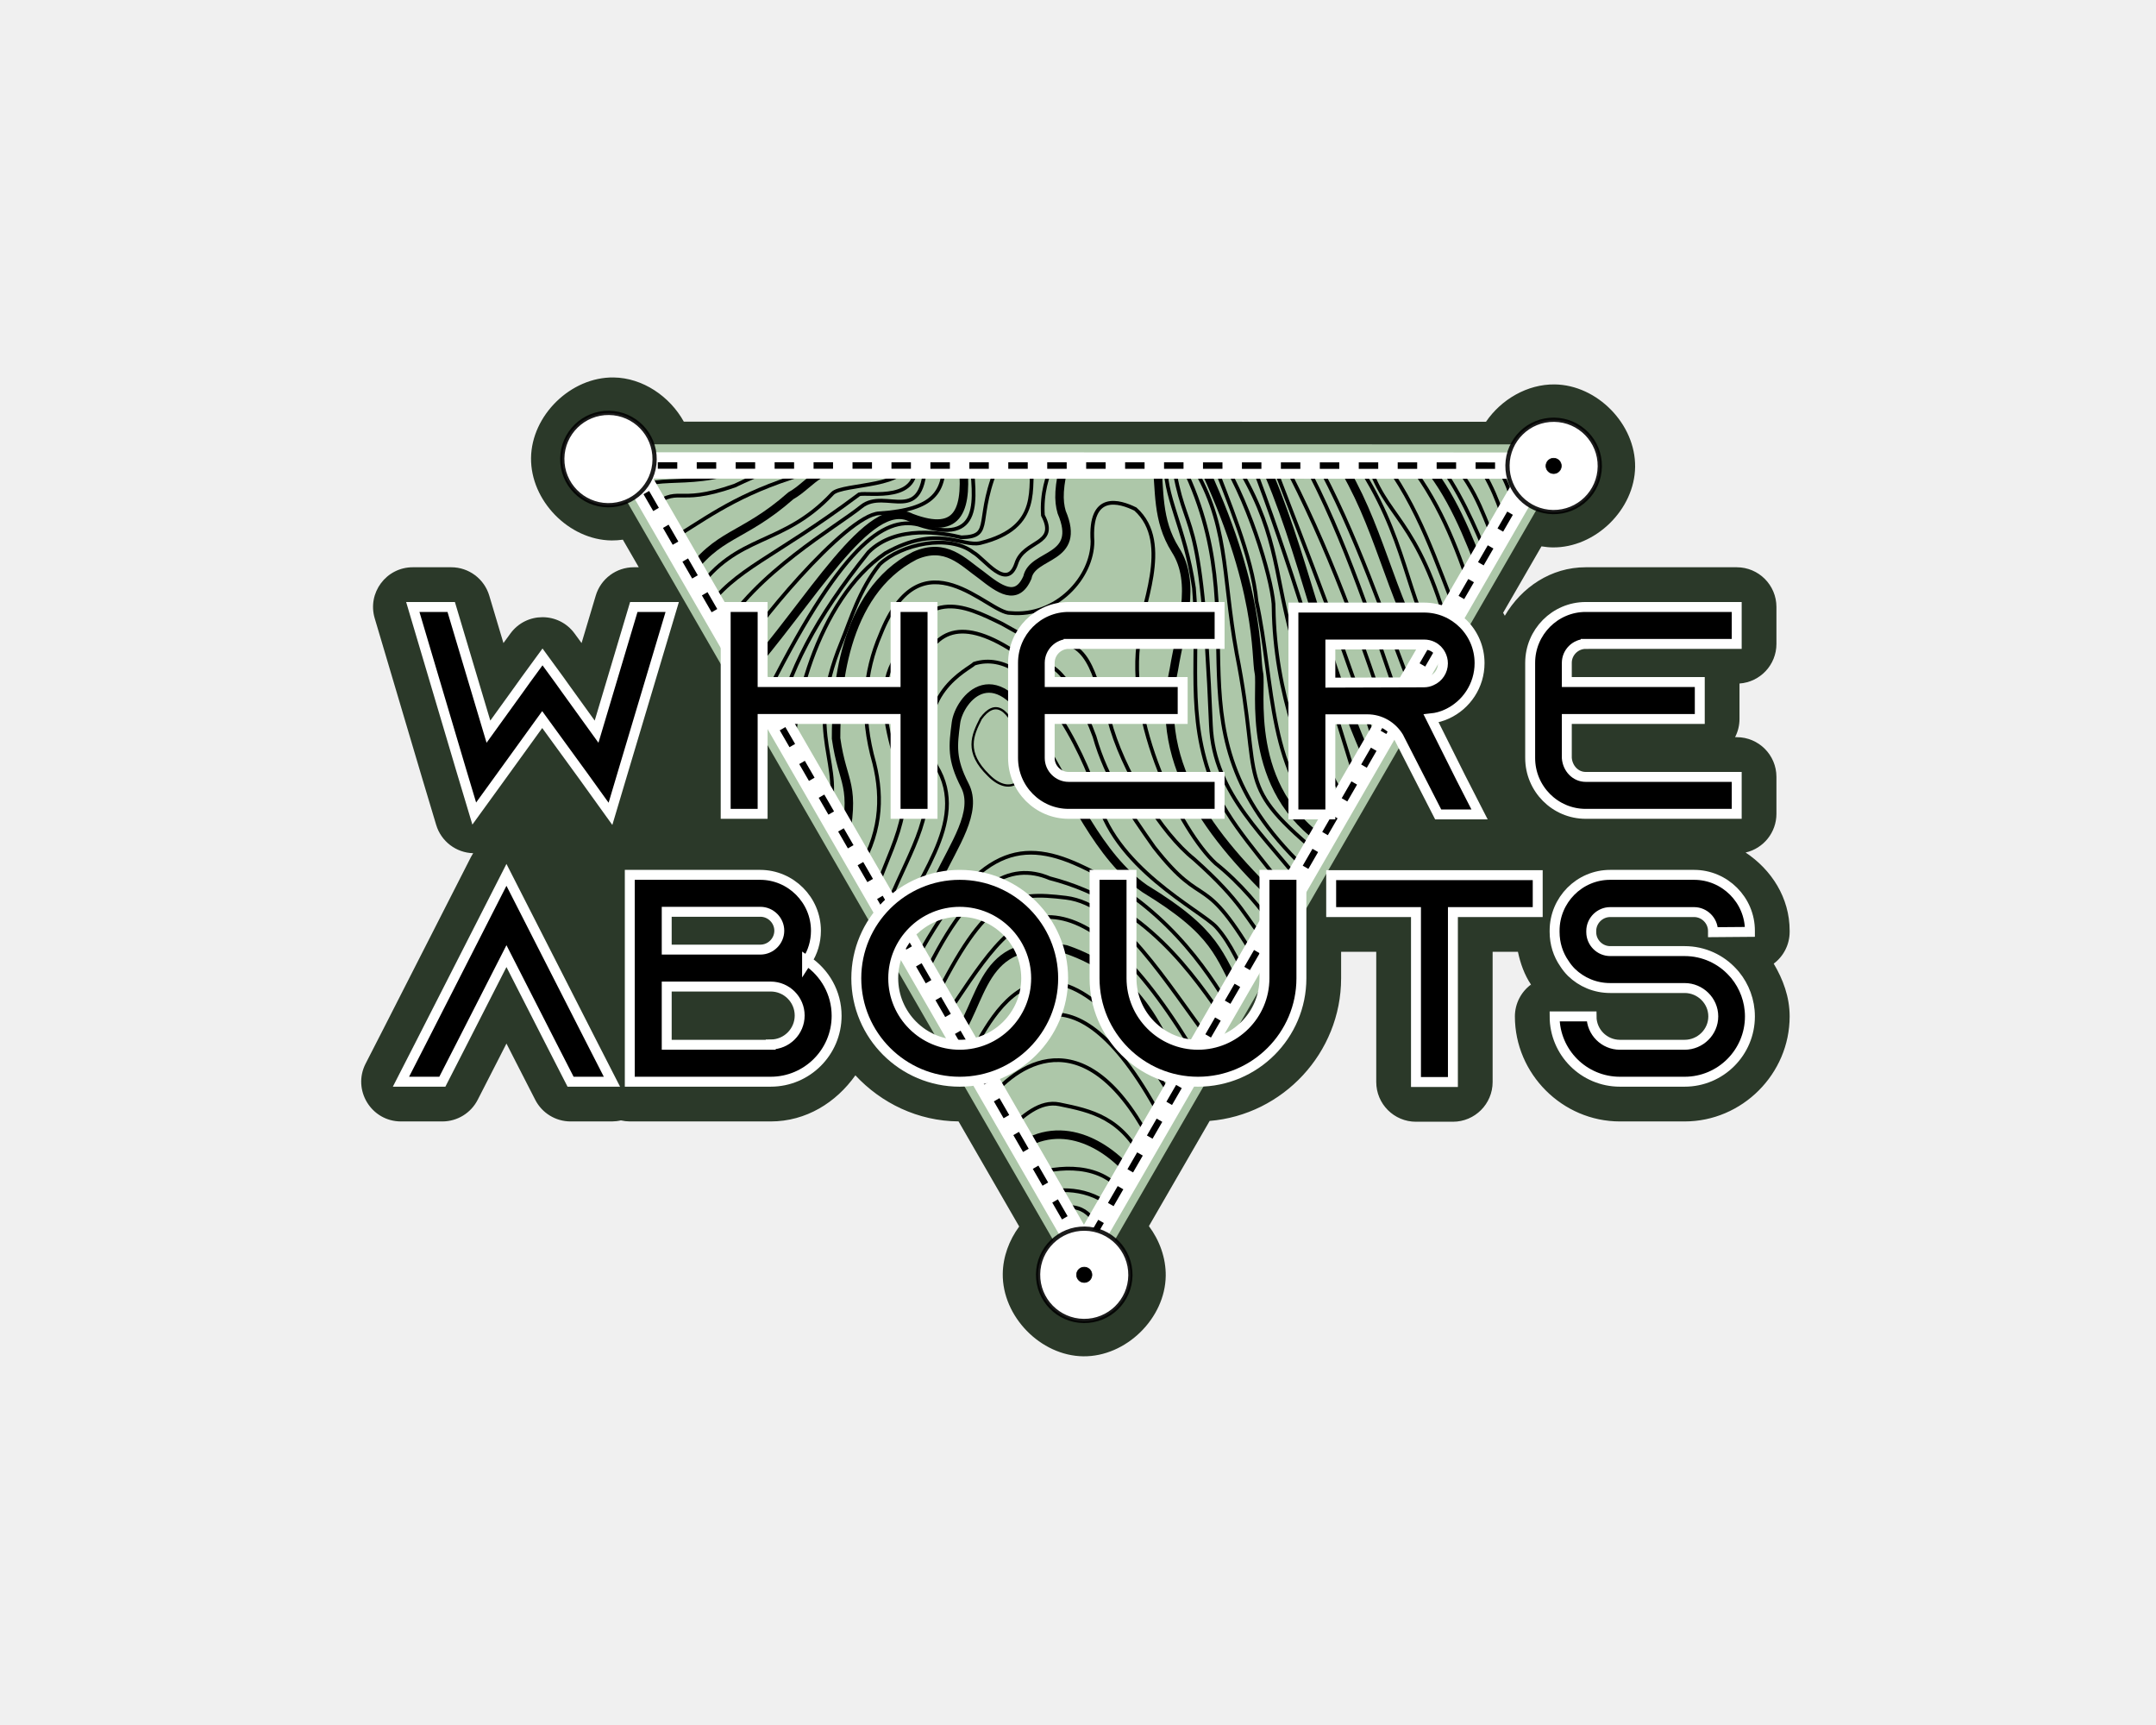
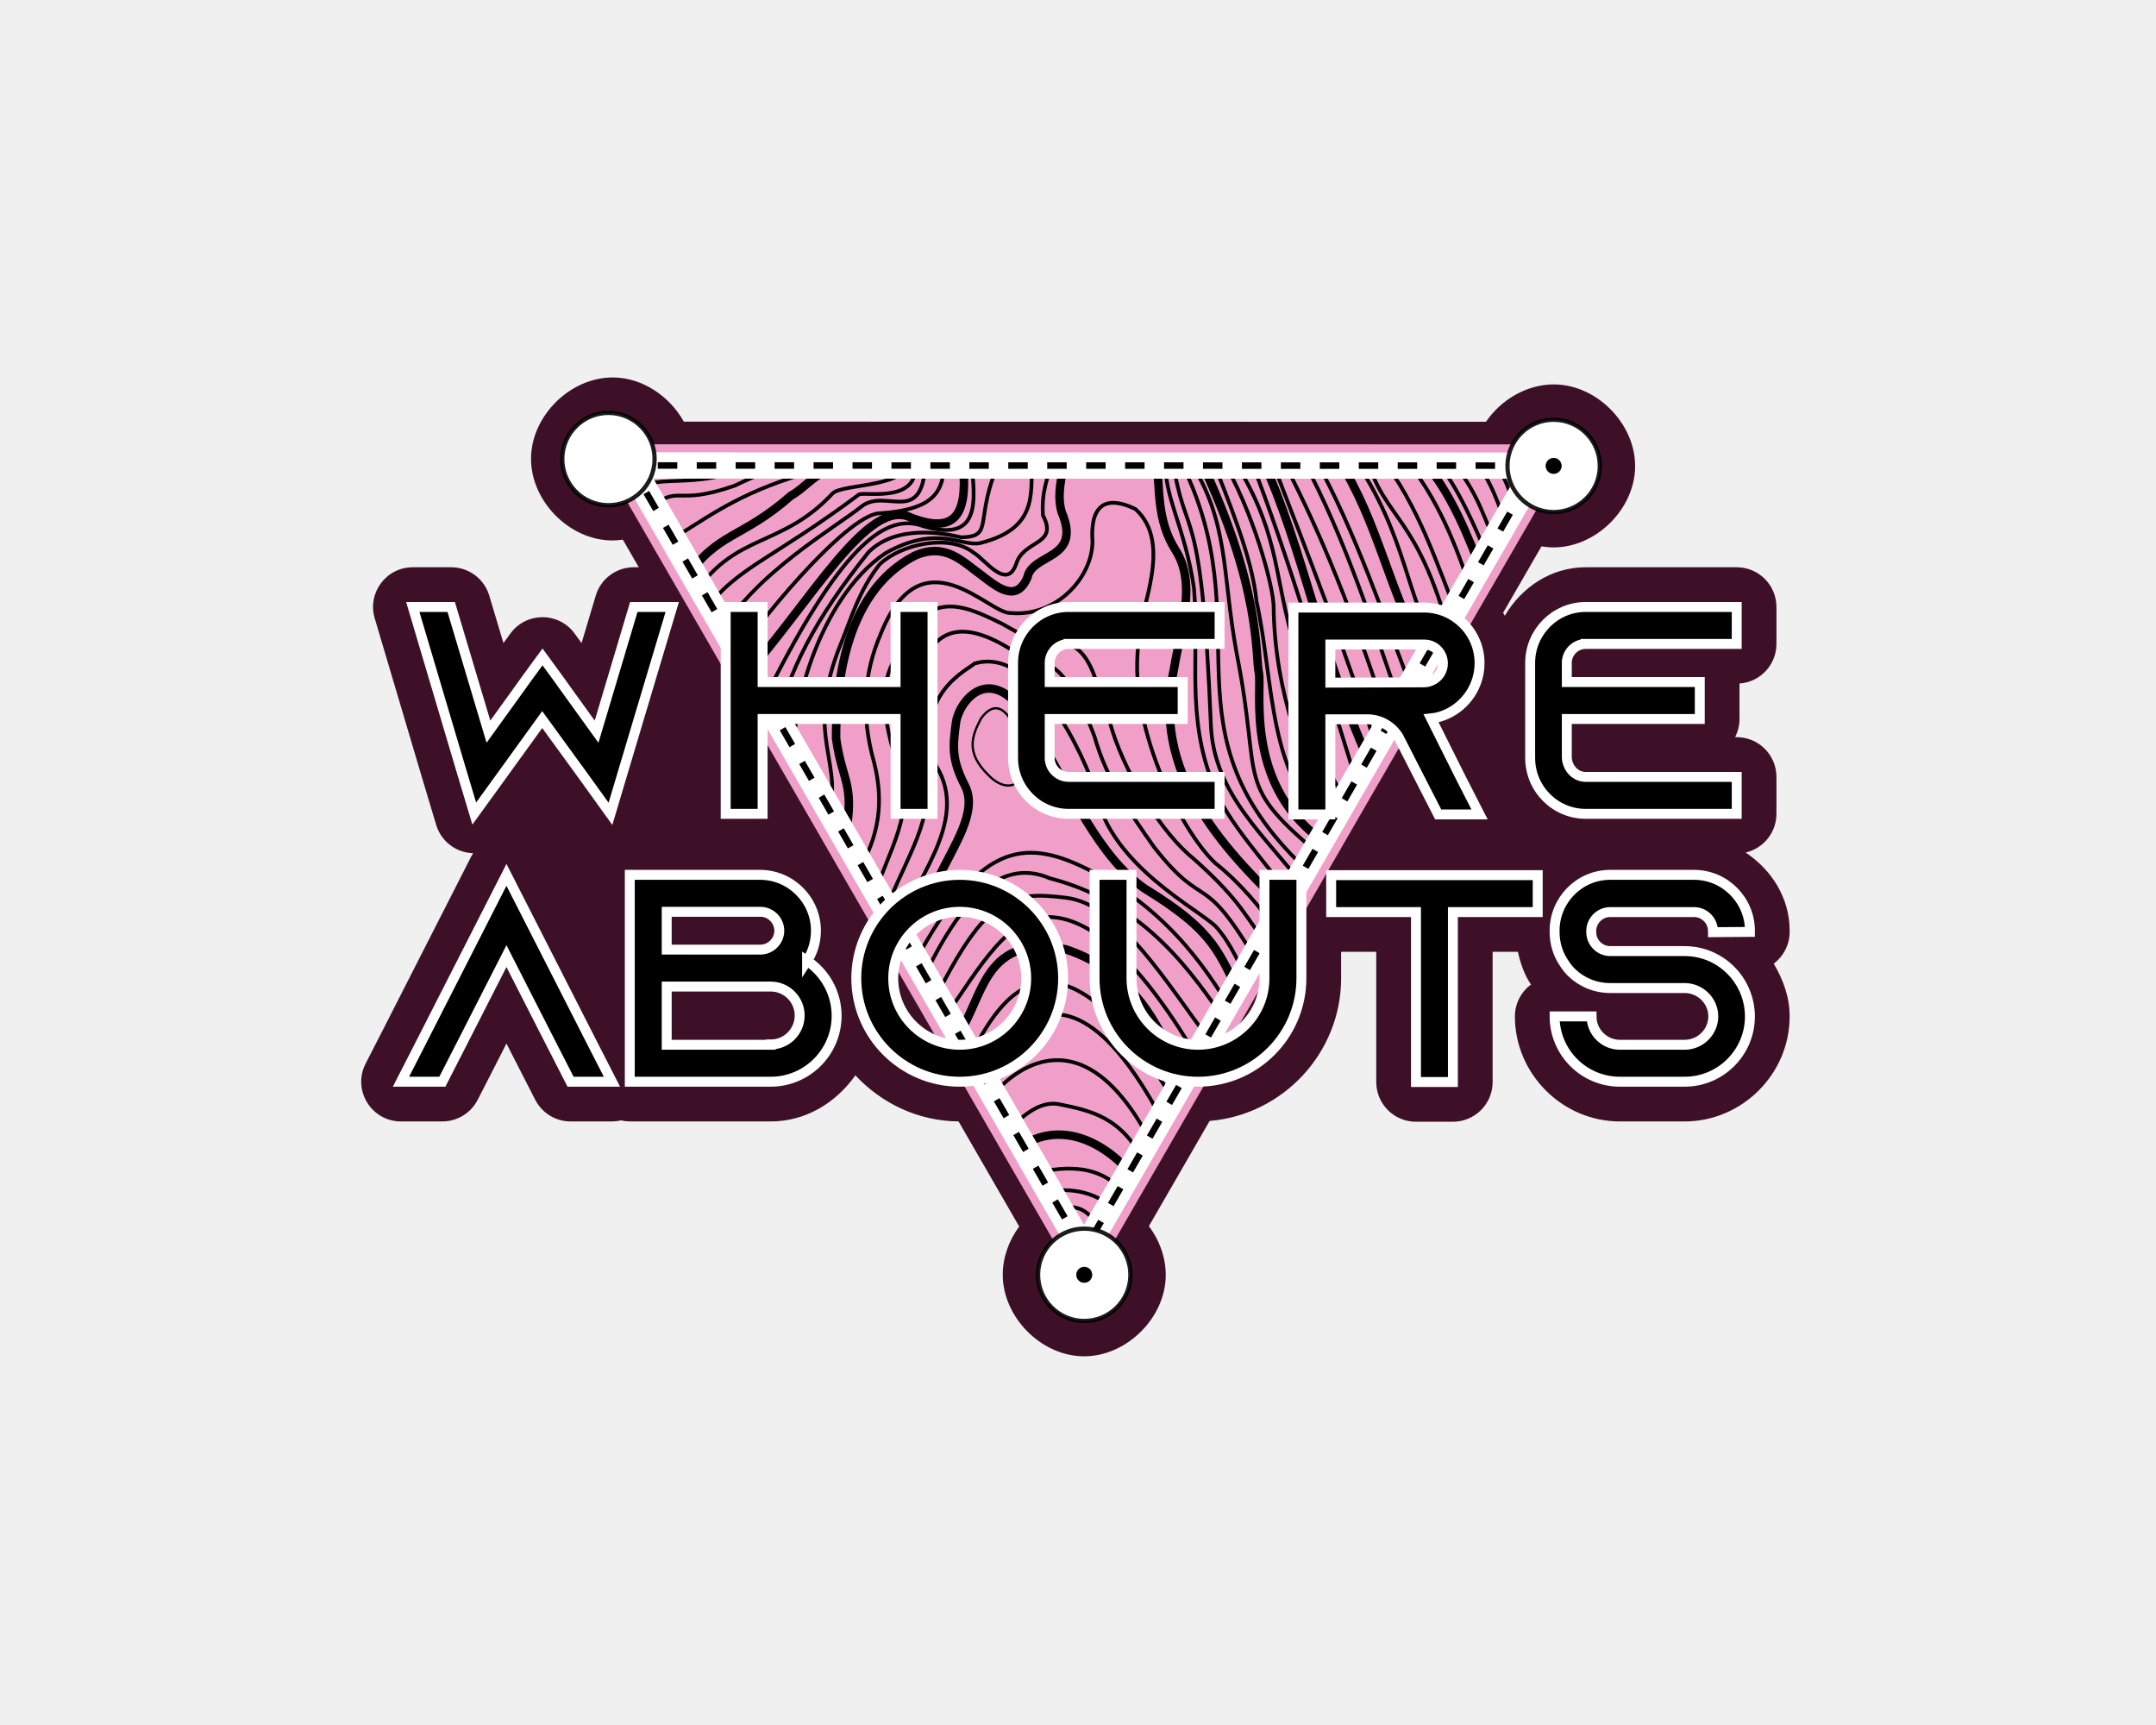
<svg xmlns="http://www.w3.org/2000/svg" width="10in" height="8in" viewBox="0 0 254 203.2" version="1.1" id="svg1491">
  <defs id="defs1485" />
  <g id="layer1" transform="translate(0,-93.79998)">
-     <path style="fill:#2b3929;fill-opacity:1;stroke:none;stroke-width:4.156;stroke-miterlimit:4;stroke-dasharray:none;stroke-opacity:1" d="M 273.188 168.051 C 254.188 167.816 236.69 184.89 236.457 203.889 C 236.223 222.888 253.296 240.386 272.295 240.619 A 15.734 15.734 0 0 0 272.328 240.621 C 274.004 240.638 275.677 240.493 277.338 240.275 L 284.424 252.553 L 282.217 252.553 C 274.398 252.552 267.506 257.684 265.268 265.176 L 258.957 286.309 L 255.834 282.035 C 248.766 272.368 234.336 272.372 227.273 282.043 L 224.166 286.303 L 217.854 265.176 C 215.615 257.684 208.725 252.552 200.906 252.553 L 183.801 252.553 C 171.973 252.552 163.479 263.935 166.846 275.273 L 188.289 347.506 C 188.294 347.521 188.3 347.535 188.305 347.549 L 194.225 367.281 C 196.426 374.588 203.065 379.658 210.693 379.859 C 210.35 380.379 210.034 380.916 209.748 381.469 L 171.215 457.104 L 162.801 473.537 C 156.775 485.304 165.319 499.282 178.539 499.285 L 196.957 499.285 C 203.594 499.283 209.671 495.565 212.695 489.658 L 221.117 473.211 L 221.133 473.182 L 225.51 464.596 L 229.887 473.182 L 229.902 473.211 L 238.324 489.658 C 241.349 495.565 247.426 499.283 254.062 499.285 L 272.48 499.285 C 273.823 499.278 275.16 499.121 276.467 498.812 C 277.764 499.119 279.091 499.277 280.424 499.285 L 343.184 499.285 C 358.944 499.285 372.323 490.827 380.875 478.756 C 392.431 491.165 408.705 499.121 426.811 499.271 L 453.816 546.066 C 449.331 552.156 446.591 559.545 446.496 567.115 A 15.734 15.734 0 0 0 446.496 567.119 C 446.262 586.118 463.335 603.616 482.334 603.85 C 501.332 604.084 518.829 587.014 519.064 568.016 A 15.734 15.734 0 0 0 519.066 567.996 C 519.155 560.052 516.32 552.246 511.574 545.887 L 538.625 499.051 C 571.209 496.368 597.158 468.78 597.158 435.549 L 597.158 423.76 L 612.801 423.76 L 612.801 481.73 C 612.801 491.499 620.718 499.418 630.486 499.418 L 646.934 499.418 C 656.702 499.418 664.621 491.499 664.621 481.73 L 664.621 423.76 L 675.885 423.76 C 676.996 428.983 678.772 433.968 681.695 438.34 C 677.201 441.669 674.545 446.926 674.535 452.52 C 674.535 478.139 695.68 499.285 721.299 499.285 L 750.111 499.285 C 775.73 499.285 796.875 478.139 796.875 452.52 C 796.875 443.834 793.92 436.014 789.781 429.031 C 794.238 425.698 796.866 420.46 796.875 414.895 L 796.875 414.363 C 796.875 399.654 788.764 387.211 777.262 379.557 C 785.291 377.714 790.984 370.574 790.992 362.336 L 790.992 345.889 C 790.992 336.12 783.073 328.201 773.305 328.201 L 772.574 328.201 C 773.867 325.697 774.542 322.921 774.545 320.104 L 774.545 304.314 C 783.803 303.664 790.984 295.967 790.992 286.686 L 790.992 270.238 C 790.992 260.47 783.073 252.553 773.305 252.553 L 706.07 252.553 C 690.533 252.553 677.443 261.539 670.055 274.137 C 669.798 273.699 669.545 273.256 669.293 272.814 L 686.371 243.246 C 688.006 243.499 689.651 243.693 691.307 243.717 A 15.734 15.734 0 0 0 691.34 243.717 C 710.339 243.951 727.837 226.878 728.07 207.879 C 728.305 188.881 711.234 171.384 692.236 171.148 A 15.734 15.734 0 0 0 692.223 171.148 C 680.091 171.008 668.454 177.811 661.664 187.781 L 482.701 187.752 L 304.486 187.725 C 298.223 176.457 286.181 168.215 273.193 168.051 A 15.734 15.734 0 0 0 273.188 168.051 z M 681.645 438.465 C 681.726 438.593 681.841 438.691 681.924 438.818 C 681.986 438.909 682.009 439.025 682.072 439.115 L 681.645 438.465 z " id="path1398" transform="matrix(0.2645833,0,0,0.2645833,0,93.79998)" />
+     <path style="fill:#3d1028;fill-opacity:1;stroke:none;stroke-width:4.156;stroke-miterlimit:4;stroke-dasharray:none;stroke-opacity:1" d="M 273.188 168.051 C 254.188 167.816 236.69 184.89 236.457 203.889 C 236.223 222.888 253.296 240.386 272.295 240.619 A 15.734 15.734 0 0 0 272.328 240.621 C 274.004 240.638 275.677 240.493 277.338 240.275 L 284.424 252.553 L 282.217 252.553 C 274.398 252.552 267.506 257.684 265.268 265.176 L 258.957 286.309 L 255.834 282.035 C 248.766 272.368 234.336 272.372 227.273 282.043 L 224.166 286.303 L 217.854 265.176 C 215.615 257.684 208.725 252.552 200.906 252.553 L 183.801 252.553 C 171.973 252.552 163.479 263.935 166.846 275.273 L 188.289 347.506 C 188.294 347.521 188.3 347.535 188.305 347.549 L 194.225 367.281 C 196.426 374.588 203.065 379.658 210.693 379.859 C 210.35 380.379 210.034 380.916 209.748 381.469 L 171.215 457.104 L 162.801 473.537 C 156.775 485.304 165.319 499.282 178.539 499.285 L 196.957 499.285 C 203.594 499.283 209.671 495.565 212.695 489.658 L 221.117 473.211 L 221.133 473.182 L 225.51 464.596 L 229.887 473.182 L 229.902 473.211 L 238.324 489.658 C 241.349 495.565 247.426 499.283 254.062 499.285 L 272.48 499.285 C 273.823 499.278 275.16 499.121 276.467 498.812 C 277.764 499.119 279.091 499.277 280.424 499.285 L 343.184 499.285 C 358.944 499.285 372.323 490.827 380.875 478.756 C 392.431 491.165 408.705 499.121 426.811 499.271 L 453.816 546.066 C 449.331 552.156 446.591 559.545 446.496 567.115 A 15.734 15.734 0 0 0 446.496 567.119 C 446.262 586.118 463.335 603.616 482.334 603.85 C 501.332 604.084 518.829 587.014 519.064 568.016 A 15.734 15.734 0 0 0 519.066 567.996 C 519.155 560.052 516.32 552.246 511.574 545.887 L 538.625 499.051 C 571.209 496.368 597.158 468.78 597.158 435.549 L 597.158 423.76 L 612.801 423.76 L 612.801 481.73 C 612.801 491.499 620.718 499.418 630.486 499.418 L 646.934 499.418 C 656.702 499.418 664.621 491.499 664.621 481.73 L 664.621 423.76 L 675.885 423.76 C 676.996 428.983 678.772 433.968 681.695 438.34 C 677.201 441.669 674.545 446.926 674.535 452.52 C 674.535 478.139 695.68 499.285 721.299 499.285 L 750.111 499.285 C 775.73 499.285 796.875 478.139 796.875 452.52 C 796.875 443.834 793.92 436.014 789.781 429.031 C 794.238 425.698 796.866 420.46 796.875 414.895 L 796.875 414.363 C 796.875 399.654 788.764 387.211 777.262 379.557 C 785.291 377.714 790.984 370.574 790.992 362.336 L 790.992 345.889 C 790.992 336.12 783.073 328.201 773.305 328.201 L 772.574 328.201 C 773.867 325.697 774.542 322.921 774.545 320.104 L 774.545 304.314 C 783.803 303.664 790.984 295.967 790.992 286.686 L 790.992 270.238 C 790.992 260.47 783.073 252.553 773.305 252.553 L 706.07 252.553 C 690.533 252.553 677.443 261.539 670.055 274.137 C 669.798 273.699 669.545 273.256 669.293 272.814 L 686.371 243.246 C 688.006 243.499 689.651 243.693 691.307 243.717 A 15.734 15.734 0 0 0 691.34 243.717 C 710.339 243.951 727.837 226.878 728.07 207.879 C 728.305 188.881 711.234 171.384 692.236 171.148 A 15.734 15.734 0 0 0 692.223 171.148 C 680.091 171.008 668.454 177.811 661.664 187.781 L 482.701 187.752 L 304.486 187.725 C 298.223 176.457 286.181 168.215 273.193 168.051 A 15.734 15.734 0 0 0 273.188 168.051 z M 681.645 438.465 C 681.726 438.593 681.841 438.691 681.924 438.818 C 681.986 438.909 682.009 439.025 682.072 439.115 L 681.645 438.465 z " id="path1398" transform="matrix(0.2645833,0,0,0.2645833,0,93.79998)" />
    <g id="g2154" transform="matrix(-0.9994518,-0.01233505,0.01233505,-0.9994518,81.08176,74.98181)">
-       <path id="path2052" d="m -105.305,-69.9 c 38.514,-0.473 77.029,-0.945 115.543,-1.418 -19.663,-33.119 -39.327,-66.238 -58.99,-99.357 -18.851,33.592 -37.702,67.184 -56.553,100.775 z" style="fill:#adc7a9;fill-opacity:1;stroke:none;stroke-width:0.765;stroke-miterlimit:4;stroke-dasharray:none" />
-       <path style="fill:#adc7a9;fill-opacity:1;stroke:none;stroke-width:0.765;stroke-miterlimit:4;stroke-dasharray:none" id="path1990" d="m 7.626,-72.782 -55.175,0.672 -55.175,0.672 27.005,-48.119 27.005,-48.119 28.169,47.447 z" />
+       <path id="path2052" d="m -105.305,-69.9 c 38.514,-0.473 77.029,-0.945 115.543,-1.418 -19.663,-33.119 -39.327,-66.238 -58.99,-99.357 -18.851,33.592 -37.702,67.184 -56.553,100.775 z" style="fill:#f0a0c8;fill-opacity:1;stroke:none;stroke-width:0.765;stroke-miterlimit:4;stroke-dasharray:none" />
+       <path style="fill:#f0a0c8;fill-opacity:1;stroke:none;stroke-width:0.765;stroke-miterlimit:4;stroke-dasharray:none" id="path1990" d="m 7.626,-72.782 -55.175,0.672 -55.175,0.672 27.005,-48.119 27.005,-48.119 28.169,47.447 z" />
      <path id="path1085-5" d="m -100.211,-75.827 c 0.395,1.559 0.838,3.093 2.221,4.158" style="fill:none;stroke:#000000;stroke-width:1;stroke-linecap:butt;stroke-linejoin:miter;stroke-miterlimit:4;stroke-dasharray:none;stroke-opacity:1" />
      <path id="path942-1" d="m -50.667,-164.761 c 1.648,1.53 3.012,3.493 4.661,1.554" style="fill:none;stroke:#000000;stroke-width:0.44;stroke-linecap:butt;stroke-linejoin:miter;stroke-miterlimit:4;stroke-dasharray:none;stroke-opacity:1" />
      <path id="path944-1" d="m -51.336,-163.492 c 2.089,1.322 1.859,3.855 6.749,2.706" style="fill:none;stroke:#000000;stroke-width:0.44;stroke-linecap:butt;stroke-linejoin:miter;stroke-miterlimit:4;stroke-dasharray:none;stroke-opacity:1" />
      <path id="path948-5" d="m -52.605,-161.153 c 2.653,2.938 6.705,2.941 8.901,2.214" style="fill:none;stroke:#000000;stroke-width:0.44;stroke-linecap:butt;stroke-linejoin:miter;stroke-miterlimit:4;stroke-dasharray:none;stroke-opacity:1" />
      <path id="path950-9" d="m -53.576,-159.223 c 2.781,4.191 8.247,3.493 11.162,2.435" style="fill:none;stroke:#000000;stroke-width:0.44;stroke-linecap:butt;stroke-linejoin:miter;stroke-miterlimit:4;stroke-dasharray:none;stroke-opacity:1" />
      <path id="path952-7" d="m -54.589,-157.053 c 2.818,3.613 8.522,7.333 13.928,3.317" style="fill:none;stroke:#000000;stroke-width:1;stroke-linecap:butt;stroke-linejoin:miter;stroke-miterlimit:4;stroke-dasharray:none;stroke-opacity:1" />
      <path id="path954-7" d="m -55.679,-155.206 c 2.667,5.363 6.366,6.07 10.083,6.784 2.308,0.443 4.258,-1.375 6.239,-3.292" style="fill:none;stroke:#000000;stroke-width:0.44;stroke-linecap:butt;stroke-linejoin:miter;stroke-miterlimit:4;stroke-dasharray:none;stroke-opacity:1" />
      <path id="path956-6" d="m -56.881,-153.603 c 7.923,15.557 16.022,10.209 19.518,5.766" style="fill:none;stroke:#000000;stroke-width:0.44;stroke-linecap:butt;stroke-linejoin:miter;stroke-miterlimit:4;stroke-dasharray:none;stroke-opacity:1" />
      <path id="path958-7" d="m -57.933,-150.502 c 11.305,20.908 18.39,11.007 21.965,5.051" style="fill:none;stroke:#000000;stroke-width:0.44;stroke-linecap:butt;stroke-linejoin:miter;stroke-miterlimit:4;stroke-dasharray:none;stroke-opacity:1" />
      <path id="path960-3" d="m -59.487,-148.525 c 17.112,28.266 23.134,6.556 24.923,5.279" style="fill:none;stroke:#000000;stroke-width:0.44;stroke-linecap:butt;stroke-linejoin:miter;stroke-miterlimit:4;stroke-dasharray:none;stroke-opacity:1" />
      <path id="path983-5" d="m -60.156,-146.52 c 2.408,7.371 5.969,13.77 14.032,16.37 10.336,1.848 9.523,-6.656 13.163,-11.025" style="fill:none;stroke:#000000;stroke-width:1;stroke-linecap:butt;stroke-linejoin:miter;stroke-miterlimit:4;stroke-dasharray:none;stroke-opacity:1" />
      <path id="path985-6" d="m -62.093,-143.246 c 7.024,11.652 12.807,16.644 17.702,16.874 5.048,0.237 8.283,-5.792 12.7,-12.397" style="fill:none;stroke:#000000;stroke-width:0.44;stroke-linecap:butt;stroke-linejoin:miter;stroke-miterlimit:4;stroke-dasharray:none;stroke-opacity:1" />
      <path id="path987-39" d="m -63.496,-141.041 c 5.482,7.064 11.033,16.282 17.439,16.972 6.406,0.69 9.406,0.221 15.502,-12.562" style="fill:none;stroke:#000000;stroke-width:0.44;stroke-linecap:butt;stroke-linejoin:miter;stroke-miterlimit:4;stroke-dasharray:none;stroke-opacity:1" />
      <path id="path989-4" d="m -65.1,-138.435 c 3.872,5.326 9.48,13.823 20.981,16.638 4.654,1.894 9.56,-0.287 15.101,-12.762" style="fill:none;stroke:#000000;stroke-width:0.44;stroke-linecap:butt;stroke-linejoin:miter;stroke-miterlimit:4;stroke-dasharray:none;stroke-opacity:1" />
      <path id="path991-8" d="m -65.768,-137.232 c 3.085,5.201 8.405,12.681 18.108,16.972 7.434,3.331 12.591,1.563 19.711,-12.361" style="fill:none;stroke:#000000;stroke-width:0.44;stroke-linecap:butt;stroke-linejoin:miter;stroke-miterlimit:4;stroke-dasharray:none;stroke-opacity:1" />
      <path id="path993-1" d="m -66.808,-135.248 c 2.739,4.683 2.773,7.21 11.481,12.363 5.487,3.721 8.683,11.163 12.473,17.198 5.297,10.689 9.696,4.796 10.016,2.079 0.32,-2.717 0.505,-4.293 -1.134,-7.371 -1.639,-3.077 1.22,-7.064 3.024,-11.056 1.804,-3.992 2.661,-5.96 4.063,-8.788" style="fill:none;stroke:#000000;stroke-width:1;stroke-linecap:butt;stroke-linejoin:miter;stroke-miterlimit:4;stroke-dasharray:none;stroke-opacity:1" />
      <path id="path995-29" d="m -40.538,-105.876 c -1.54,-4.36 1.061,-6.579 3.78,-3.874 2.853,2.709 1.959,4.692 0.992,6.662 -1.581,2.228 -3.232,1.572 -4.772,-2.788 z" style="fill:none;stroke:#000000;stroke-width:0.265px;stroke-linecap:butt;stroke-linejoin:miter;stroke-opacity:1" />
      <path id="path999-3" d="m -67.837,-134.041 c 1.133,2.114 2.221,4.784 4.006,6.715 1.785,1.931 12.521,6.996 14.363,15.592 1.418,4.369 7.58,17.384 14.552,15.119 0.666,-0.706 7.315,-3.679 4.347,-12.095 -4.194,-6.651 2.688,-13.711 4.914,-20.6" style="fill:none;stroke:#000000;stroke-width:0.44;stroke-linecap:butt;stroke-linejoin:miter;stroke-miterlimit:4;stroke-dasharray:none;stroke-opacity:1" />
      <path id="path1001-9" d="m -68.934,-131.768 c 6.994,11.67 6.266,5.947 12.568,13.796 2.866,3.961 5.709,7.939 7.182,12.946 1.017,2.67 3.471,8.042 5.859,8.41 1.241,0.264 2.455,0.164 3.78,1.512 6.743,4.27 9.83,2.019 11.245,-3.213 0.569,-1.845 1.269,-8.31 -0.756,-12.662 -1.651,-3.788 2.882,-10.359 4.441,-15.592" style="fill:none;stroke:#000000;stroke-width:0.44;stroke-linecap:butt;stroke-linejoin:miter;stroke-miterlimit:4;stroke-dasharray:none;stroke-opacity:1" />
      <path id="path1003-0" d="m -70.044,-129.415 c 2.98,3.365 2.924,4.833 8.954,10.089 3.816,2.955 8.574,10.269 10.223,16.37 1.631,3.903 2.133,9.56 6.749,8.82 1.913,-0.057 2.047,0.113 6.014,2.272 4.62,2.172 9.252,4.482 12.829,-4.811 1.565,-3.204 0.788,-7.14 -0.468,-11.225 -3.077,-5.914 1.052,-11.312 2.472,-16.905" style="fill:none;stroke:#000000;stroke-width:0.44;stroke-linecap:butt;stroke-linejoin:miter;stroke-miterlimit:4;stroke-dasharray:none;stroke-opacity:1" />
      <path id="path1005-8" d="m -71.047,-127.744 c 2.114,2.865 4.419,5.616 7.417,7.951 4.032,3.626 10.9,16.5 9.288,26.593 0.11,3.066 -3.891,11.069 0.668,15.034 1.886,0.904 5.474,1.958 5.011,-3.875 -0.041,-4.23 4.117,-8.981 9.555,-8.553 2.592,-0.176 10.61,9.584 15.301,-2.74 1.826,-4.397 2.268,-9.347 0.535,-15.168 -1.084,-4.179 -0.928,-8.519 2.071,-13.23" style="fill:none;stroke:#000000;stroke-width:0.44;stroke-linecap:butt;stroke-linejoin:miter;stroke-miterlimit:4;stroke-dasharray:none;stroke-opacity:1" />
      <path id="path1007-8" d="m -19.731,-118.524 c -1.486,7.755 0.138,7.291 1.002,12.896 0.067,5.345 -0.438,17.109 -9.02,21.649 -3.631,1.646 -5.611,-0.629 -7.884,-2.205 -2.101,-1.609 -4.183,-3.122 -5.412,-0.2 -0.543,2.914 -6.434,2.102 -3.942,7.751 0.408,1.357 0.434,2.947 -0.401,6.348" style="fill:none;stroke:#000000;stroke-width:1;stroke-linecap:butt;stroke-linejoin:miter;stroke-miterlimit:4;stroke-dasharray:none;stroke-opacity:1" />
      <path id="path1009-5" d="m -17.726,-115.383 c -2.344,6.909 3.028,9.664 -1.483,21.053 -1.128,2.849 -1.999,6.166 -4.403,9.279 -2.542,2.463 -8.163,3.696 -11.018,1.539 -1.322,-0.702 -4.007,-4.551 -5.078,-1.27 -0.84,2.856 -4.994,2.218 -3.074,5.746 0.203,2.6 -0.439,4.585 -1.203,6.481" style="fill:none;stroke:#000000;stroke-width:0.44;stroke-linecap:butt;stroke-linejoin:miter;stroke-miterlimit:4;stroke-dasharray:none;stroke-opacity:1" />
      <path id="path1011-09" d="m -14.033,-108.9 c 1.21,5.307 -2.283,19.674 -10.242,25.172 -6.066,3.531 -9.006,0.803 -11.175,1.336 -7.426,1.949 -5.55,6.814 -6.081,9.872" style="fill:none;stroke:#000000;stroke-width:0.44;stroke-linecap:butt;stroke-linejoin:miter;stroke-miterlimit:4;stroke-dasharray:none;stroke-opacity:1" />
      <path id="path1013-6" d="m -11.529,-104.6 c -1.47,6.841 -4.564,13.038 -10.749,20.963 -3.254,3.335 -8.796,2.366 -10.932,1.884 -4.019,0.157 -1.302,2.118 -4.494,9.281" style="fill:none;stroke:#000000;stroke-width:0.44;stroke-linecap:butt;stroke-linejoin:miter;stroke-miterlimit:4;stroke-dasharray:none;stroke-opacity:1" />
      <path id="path1015-38" d="m -9.909,-101.752 c -9.125,19.098 -14.174,22.318 -18.174,21.448 -7.799,-2.478 -6.622,3.085 -6.147,8.018" style="fill:none;stroke:#000000;stroke-width:0.44;stroke-linecap:butt;stroke-linejoin:miter;stroke-miterlimit:4;stroke-dasharray:none;stroke-opacity:1" />
      <path id="path1017-5" d="m -7.654,-98.695 c -7.93,9.126 -14.534,21.687 -19.608,19.182 -5.81,-2.131 -6.683,1.169 -5.953,7.087" style="fill:none;stroke:#000000;stroke-width:1;stroke-linecap:butt;stroke-linejoin:miter;stroke-miterlimit:4;stroke-dasharray:none;stroke-opacity:1" />
      <path id="path1019-6" d="m -6.615,-96.757 c -1.843,3.717 -12.959,17.485 -16.867,17.718 -6.61,0.521 -7.718,2.677 -7.56,6.709" style="fill:none;stroke:#000000;stroke-width:0.44;stroke-linecap:butt;stroke-linejoin:miter;stroke-miterlimit:4;stroke-dasharray:none;stroke-opacity:1" />
      <path id="path1021-1" d="m -28.868,-72.378 c 0.014,-8.508 4.62,-3.499 7.512,-5.906 2.893,-2.407 12.464,-7.999 16.442,-15.214" style="fill:none;stroke:#000000;stroke-width:0.44;stroke-linecap:butt;stroke-linejoin:miter;stroke-miterlimit:4;stroke-dasharray:none;stroke-opacity:1" />
      <path id="path1023-1" d="m -3.093,-90.794 c -3.554,5.133 -7.78,6.118 -18.007,13.965 -1.04,0.313 -7.546,-1.029 -6.481,4.31 v 0.033 0" style="fill:none;stroke:#000000;stroke-width:0.44;stroke-linecap:butt;stroke-linejoin:miter;stroke-miterlimit:4;stroke-dasharray:none;stroke-opacity:1" />
      <path id="path1025-5" d="m -2.058,-88.489 c -4.68,6.94 -10.085,5.322 -15.903,11.726 -1.149,1.215 -9.625,0.804 -8.452,4.143" style="fill:none;stroke:#000000;stroke-width:0.44;stroke-linecap:butt;stroke-linejoin:miter;stroke-miterlimit:4;stroke-dasharray:none;stroke-opacity:1" />
      <path id="path1027-9" d="m -0.822,-86.919 c -3.664,5.461 -6.508,4.665 -12.228,9.822 -2.48,1.431 -3.633,4.372 -8.452,3.14 -2.331,-0.593 -2.882,0.592 -3.675,1.537" style="fill:none;stroke:#000000;stroke-width:1;stroke-linecap:butt;stroke-linejoin:miter;stroke-miterlimit:4;stroke-dasharray:none;stroke-opacity:1" />
      <path id="path1029-8" d="m 1.651,-82.843 c -4.36,2.653 -7.604,5.411 -14.6,7.818 -2.645,0.931 -4.964,1.819 -6.281,2.572" style="fill:none;stroke:#000000;stroke-width:0.44;stroke-linecap:butt;stroke-linejoin:miter;stroke-miterlimit:4;stroke-dasharray:none;stroke-opacity:1" />
      <path id="path1031-4" d="m 3.822,-78.901 c -3.981,3.166 -2.998,0.293 -10.223,2.907 -2.95,1.466 -5.85,2.573 -8.051,3.441" style="fill:none;stroke:#000000;stroke-width:0.44;stroke-linecap:butt;stroke-linejoin:miter;stroke-miterlimit:4;stroke-dasharray:none;stroke-opacity:1" />
      <path id="path1033-8" d="m 5.092,-76.729 c -1.876,2.379 -8.4,-0.347 -14.466,4.042" style="fill:none;stroke:#000000;stroke-width:0.44;stroke-linecap:butt;stroke-linejoin:miter;stroke-miterlimit:4;stroke-dasharray:none;stroke-opacity:1" />
      <path id="path1035-1" d="m -72.619,-125.625 c 9.018,8.223 16.584,16.892 14.174,28.632 -0.748,4.918 -2.592,10.164 0,14.08 2.275,3.528 1.883,7.056 2.362,10.583" style="fill:none;stroke:#000000;stroke-width:1;stroke-linecap:butt;stroke-linejoin:miter;stroke-miterlimit:4;stroke-dasharray:none;stroke-opacity:1" />
      <path id="path1037-0" d="m -72.984,-124.27 c 3.322,4.623 8.259,9.526 9.755,13.831 3.331,7.917 1.766,15.375 2.539,23.052 1.145,7.261 3.777,10.813 3.508,15.101" style="fill:none;stroke:#000000;stroke-width:0.44;stroke-linecap:butt;stroke-linejoin:miter;stroke-miterlimit:4;stroke-dasharray:none;stroke-opacity:1" />
      <path id="path1039-3" d="m -74.225,-122.602 c 4.54,5.937 10.904,10.852 11.339,19.088 1.469,27.691 3.275,20.996 4.914,31.372" style="fill:none;stroke:#000000;stroke-width:0.44;stroke-linecap:butt;stroke-linejoin:miter;stroke-miterlimit:4;stroke-dasharray:none;stroke-opacity:1" />
      <path id="path1041-0" d="m -74.855,-120.862 c 18.659,16.716 5.617,28.948 16.08,48.697" style="fill:none;stroke:#000000;stroke-width:0.44;stroke-linecap:butt;stroke-linejoin:miter;stroke-miterlimit:4;stroke-dasharray:none;stroke-opacity:1" />
      <path id="path1043-4" d="m -76.493,-119.105 c 11.095,8.949 7.343,8.368 10.678,24.096 1.873,9.564 1.036,15.451 5.91,22.774 v 0 0" style="fill:none;stroke:#000000;stroke-width:0.44;stroke-linecap:butt;stroke-linejoin:miter;stroke-miterlimit:4;stroke-dasharray:none;stroke-opacity:1" />
      <path id="path1045-4" d="m -76.777,-117.31 c 9.996,6.253 7.867,18.156 8.315,20.033 0.449,1.877 -0.217,9.996 7.27,25.125" style="fill:none;stroke:#000000;stroke-width:1;stroke-linecap:butt;stroke-linejoin:miter;stroke-miterlimit:4;stroke-dasharray:none;stroke-opacity:1" />
      <path id="path1047-4" d="m -77.478,-115.84 c 7.931,6.113 7.145,17.413 9.395,26.973 0.55,5.268 3.686,12.263 5.41,16.725" style="fill:none;stroke:#000000;stroke-width:0.44;stroke-linecap:butt;stroke-linejoin:miter;stroke-miterlimit:4;stroke-dasharray:none;stroke-opacity:1" />
      <path id="path1049-47" d="m -78.116,-115.013 c 4.255,6.094 7.755,15.699 8.005,25.355 -0.052,2.383 2.658,11.715 6.348,17.573" style="fill:none;stroke:#000000;stroke-width:0.44;stroke-linecap:butt;stroke-linejoin:miter;stroke-miterlimit:4;stroke-dasharray:none;stroke-opacity:1" />
      <path id="path1051-6" d="m -79.599,-112.644 c 2.838,2.131 5.027,10.229 7.35,19.845 2.218,7.901 1.776,12.385 7.083,20.647" style="fill:none;stroke:#000000;stroke-width:0.44;stroke-linecap:butt;stroke-linejoin:miter;stroke-miterlimit:4;stroke-dasharray:none;stroke-opacity:1" />
      <path id="path1053-3" d="m -80.468,-111.04 c 4.545,13.977 8.67,27.44 13.297,38.955" style="fill:none;stroke:#000000;stroke-width:0.44;stroke-linecap:butt;stroke-linejoin:miter;stroke-miterlimit:4;stroke-dasharray:none;stroke-opacity:1" />
      <path id="path1055-1" d="m -82.005,-108.434 c 6.054,12.487 8.455,25.936 13.514,36.432" style="fill:none;stroke:#000000;stroke-width:1;stroke-linecap:butt;stroke-linejoin:miter;stroke-miterlimit:4;stroke-dasharray:none;stroke-opacity:1" />
      <path id="path1057-7" d="m -82.872,-107.246 c 4.177,12.748 8.786,23.915 13.324,35.341" style="fill:none;stroke:#000000;stroke-width:0.44;stroke-linecap:butt;stroke-linejoin:miter;stroke-miterlimit:4;stroke-dasharray:none;stroke-opacity:1" />
      <path id="path1059-5" d="m -84.431,-104.648 c 3.834,11.324 7.98,22.447 13.56,32.648" style="fill:none;stroke:#000000;stroke-width:0.44;stroke-linecap:butt;stroke-linejoin:miter;stroke-miterlimit:4;stroke-dasharray:none;stroke-opacity:1" />
      <path id="path1061-9" d="m -85.612,-102.049 c 3.704,10.219 7.094,20.647 12.237,29.907" style="fill:none;stroke:#000000;stroke-width:0.44;stroke-linecap:butt;stroke-linejoin:miter;stroke-miterlimit:4;stroke-dasharray:none;stroke-opacity:1" />
      <path id="path1063-62" d="m -86.935,-100.018 c 3.874,9.477 7.098,19.19 12.237,28.206" style="fill:none;stroke:#000000;stroke-width:0.44;stroke-linecap:butt;stroke-linejoin:miter;stroke-miterlimit:4;stroke-dasharray:none;stroke-opacity:1" />
      <path id="path1065-17" d="m -88.683,-96.332 c 5.273,9.145 6.074,16.506 11.245,24.474 v 0" style="fill:none;stroke:#000000;stroke-width:1;stroke-linecap:butt;stroke-linejoin:miter;stroke-miterlimit:4;stroke-dasharray:none;stroke-opacity:1" />
      <path id="path1067-8" d="m -89.817,-94.631 c 4.217,6.22 3.893,13.448 10.536,22.868" style="fill:none;stroke:#000000;stroke-width:0.44;stroke-linecap:butt;stroke-linejoin:miter;stroke-miterlimit:4;stroke-dasharray:none;stroke-opacity:1" />
      <path id="path1069-5" d="m -90.951,-92.647 c 4.053,14.304 7.85,13.508 10.064,20.789" style="fill:none;stroke:#000000;stroke-width:0.44;stroke-linecap:butt;stroke-linejoin:miter;stroke-miterlimit:4;stroke-dasharray:none;stroke-opacity:1" />
      <path id="path1071-7" d="m -91.896,-90.474 c 2.69,6.408 4.748,12.964 9.449,18.899" style="fill:none;stroke:#000000;stroke-width:0.44;stroke-linecap:butt;stroke-linejoin:miter;stroke-miterlimit:4;stroke-dasharray:none;stroke-opacity:1" />
      <path id="path1073-4" d="m -93.502,-87.733 c 1.942,5.763 4.236,11.329 8.174,15.97" style="fill:none;stroke:#000000;stroke-width:0.44;stroke-linecap:butt;stroke-linejoin:miter;stroke-miterlimit:4;stroke-dasharray:none;stroke-opacity:1" />
      <path id="path1075-1" d="m -94.797,-85.575 c 1.849,4.662 3.9,9.771 7.357,13.597 h -0.177" style="fill:none;stroke:#000000;stroke-width:0.957;stroke-linecap:butt;stroke-linejoin:miter;stroke-miterlimit:4;stroke-dasharray:none;stroke-opacity:1" />
      <path id="path1077-8" d="m -95.534,-83.954 c 1.868,4.388 3.804,8.716 6.662,12.237" style="fill:none;stroke:#000000;stroke-width:0.44;stroke-linecap:butt;stroke-linejoin:miter;stroke-miterlimit:4;stroke-dasharray:none;stroke-opacity:1" />
      <path id="path1079-5" d="m -96.62,-82.678 c 1.781,3.61 2.452,7.011 6.048,10.961" style="fill:none;stroke:#000000;stroke-width:0.44;stroke-linecap:butt;stroke-linejoin:miter;stroke-miterlimit:4;stroke-dasharray:none;stroke-opacity:1" />
      <path id="path1081-9" d="m -97.613,-80.363 c 0.993,3.077 2.069,6.129 4.299,8.835" style="fill:none;stroke:#000000;stroke-width:0.44;stroke-linecap:butt;stroke-linejoin:miter;stroke-miterlimit:4;stroke-dasharray:none;stroke-opacity:1" />
      <path id="path1083-7" d="m -98.699,-78.52 c 0.694,2.329 1.324,4.672 3.118,6.756" style="fill:none;stroke:#000000;stroke-width:0.44;stroke-linecap:butt;stroke-linejoin:miter;stroke-miterlimit:4;stroke-dasharray:none;stroke-opacity:1" />
      <path id="path981-6" d="m -48.712,-167.675 -27.006,48.118 -27.005,48.119 55.174,-0.672 55.174,-0.672 -28.169,-47.447 z m 0.048,3.999 c 17.6,29.646 35.201,59.292 52.801,88.938 -34.473,0.419 -68.947,0.839 -103.42,1.258 8.437,-15.033 16.874,-30.065 25.311,-45.098 8.436,-15.033 16.872,-30.065 25.309,-45.098 z" style="fill:#ffffff;fill-opacity:1;stroke:#ffffff;stroke-width:1.1;stroke-miterlimit:4;stroke-dasharray:none;stroke-opacity:1" />
      <path id="path1997" d="m -49.537,-164.162 c -17.156,30.566 -34.311,61.133 -51.467,91.699 35.626,-0.433 71.253,-0.866 106.879,-1.299 -18.188,-30.637 -36.376,-61.273 -54.564,-91.91 -0.283,0.503 -0.565,1.007 -0.848,1.51 z" style="fill:none;fill-opacity:1;stroke:#000000;stroke-width:0.765;stroke-miterlimit:4;stroke-dasharray:2.295, 2.295;stroke-dashoffset:0" />
      <circle r="5.441" cy="-72.472" cx="-102.904" id="path2010" style="fill:#ffffff;fill-opacity:1;stroke:#000000;stroke-width:0.5;stroke-miterlimit:4;stroke-dasharray:none;stroke-dashoffset:0;stroke-opacity:0.888" />
      <circle style="fill:#000000;fill-opacity:1;stroke:#000000;stroke-width:0.083;stroke-miterlimit:4;stroke-dasharray:none;stroke-dashoffset:0;stroke-opacity:0.888" id="circle2012" cx="-102.904" cy="-72.472" r="0.905" />
      <circle r="5.441" cy="-73.039" cx="8.504" id="path2010-3" style="fill:#ffffff;fill-opacity:1;stroke:#000000;stroke-width:0.5;stroke-miterlimit:4;stroke-dasharray:none;stroke-dashoffset:0;stroke-opacity:0.888" />
      <ellipse style="fill:#000000;fill-opacity:1;stroke:#000000;stroke-width:0.083;stroke-miterlimit:4;stroke-dasharray:none;stroke-dashoffset:0;stroke-opacity:0.888" id="circle2012-8" cx="8.504" cy="-73.039" r="0.905" />
      <circle r="5.441" cy="-168.478" cx="-48.759" id="path2010-3-8" style="fill:#ffffff;fill-opacity:1;stroke:#000000;stroke-width:0.5;stroke-miterlimit:4;stroke-dasharray:none;stroke-dashoffset:0;stroke-opacity:0.888" />
      <circle style="fill:#000000;fill-opacity:1;stroke:#000000;stroke-width:0.083;stroke-miterlimit:4;stroke-dasharray:none;stroke-dashoffset:0;stroke-opacity:0.888" id="circle2012-8-3" cx="-48.759" cy="-168.478" r="0.905" />
    </g>
    <g aria-label="where abouts" style="font-style:normal;font-weight:normal;font-size:52.913px;line-height:33.071px;font-family:sans-serif;letter-spacing:0px;word-spacing:0px;fill:#000000;fill-opacity:1;stroke:#ffffff;stroke-width:1.778;stroke-linecap:butt;stroke-linejoin:miter;stroke-miterlimit:4;stroke-dasharray:none;stroke-opacity:1" id="text2158-9" transform="matrix(0.6578872,0,0,0.6578872,31.95754,283.6779)">
      <path d="m 71.802,-179.936 h -6.879 l -6.667,22.329 -5.609,-7.778 -1.058,-1.482 -3.016,-4.127 -3.016,4.127 -1.058,1.482 -5.609,7.778 -6.667,-22.329 h -6.879 l 8.625,29.049 2.381,7.937 4.868,-6.72 7.302,-10.106 7.355,10.106 4.868,6.773 2.381,-7.99 z" style="font-style:normal;font-variant:normal;font-weight:normal;font-stretch:normal;line-height:51.668px;font-family:Azonix;-inkscape-font-specification:Azonix;stroke:#ffffff;stroke-width:1.778;stroke-miterlimit:4;stroke-dasharray:none" id="path1371" />
      <path d="m 111.8,-179.936 v 13.44 H 87.989 v -13.44 h -6.614 v 37.039 h 6.614 v -16.985 h 23.811 v 16.985 h 6.614 v -37.039 z" style="font-style:normal;font-variant:normal;font-weight:normal;font-stretch:normal;line-height:51.668px;font-family:Azonix;-inkscape-font-specification:Azonix;stroke:#ffffff;stroke-width:1.778;stroke-miterlimit:4;stroke-dasharray:none" id="path1373" />
      <path d="m 142.785,-173.322 h 27.039 v -6.614 h -27.039 c -5.503,0 -9.948,4.498 -9.948,10.001 v 17.038 c 0,5.503 4.445,10.001 9.948,10.001 h 27.039 v -6.614 h -27.039 c -1.852,0 -3.386,-1.534 -3.386,-3.386 v -6.985 h 23.811 v -6.614 h -23.811 v -3.439 c 0,-1.852 1.534,-3.386 3.386,-3.386 z" style="font-style:normal;font-variant:normal;font-weight:normal;font-stretch:normal;line-height:51.668px;font-family:Azonix;-inkscape-font-specification:Azonix;stroke:#ffffff;stroke-width:1.778;stroke-miterlimit:4;stroke-dasharray:none" id="path1375" />
      <path d="m 207.699,-159.987 v 0 c 1.005,-0.106 1.958,-0.37 2.857,-0.794 3.439,-1.587 5.82,-5.08 5.82,-9.101 0,-2.751 -1.111,-5.238 -2.91,-7.037 -1.799,-1.799 -4.286,-2.91 -7.037,-2.91 h -23.388 v 37.039 h 6.614 v -17.038 h 6.614 c 2.381,0 4.445,1.27 5.609,3.175 l 0.159,0.317 3.545,6.932 3.386,6.614 h 7.408 l -3.386,-6.614 z m -18.043,-6.402 v -6.826 h 16.773 c 1.164,0 1.958,0.529 2.381,0.952 0.37,0.37 1.005,1.217 1.005,2.434 0,1.323 -0.794,2.54 -2.011,3.069 -0.423,0.212 -0.9,0.317 -1.376,0.317 z" style="font-style:normal;font-variant:normal;font-weight:normal;font-stretch:normal;line-height:51.668px;font-family:Azonix;-inkscape-font-specification:Azonix;stroke:#ffffff;stroke-width:1.778;stroke-miterlimit:4;stroke-dasharray:none" id="path1377" />
      <path d="m 235.386,-173.322 h 27.039 v -6.614 h -27.039 c -5.503,0 -9.948,4.498 -9.948,10.001 v 17.038 c 0,5.503 4.445,10.001 9.948,10.001 h 27.039 v -6.614 h -27.039 c -1.852,0 -3.247,-1.54 -3.386,-3.386 v -6.985 h 23.811 v -6.614 h -23.811 v -3.439 c 0,-1.852 1.534,-3.386 3.386,-3.386 z" style="font-style:normal;font-variant:normal;font-weight:normal;font-stretch:normal;line-height:51.668px;font-family:Azonix;-inkscape-font-specification:Azonix;stroke:#ffffff;stroke-width:1.778;stroke-miterlimit:4;stroke-dasharray:none" id="path1379" />
      <path d="m 57.621,-101.547 -15.504,-30.425 -15.504,30.425 -3.386,6.614 h 7.408 l 3.386,-6.614 8.096,-15.874 8.096,15.874 3.386,6.614 h 7.408 z" style="font-style:normal;font-variant:normal;font-weight:normal;font-stretch:normal;line-height:51.668px;font-family:Azonix;-inkscape-font-specification:Azonix;stroke:#ffffff;stroke-width:1.778;stroke-miterlimit:4;stroke-dasharray:none" id="path1381" />
      <path d="m 95.95,-116.575 c 1.005,-1.534 1.587,-3.386 1.587,-5.397 0,-5.503 -4.498,-10.001 -10.001,-10.001 H 64.202 v 37.039 h 25.239 c 6.508,0 11.8,-5.291 11.8,-11.8 0,-4.127 -2.117,-7.725 -5.291,-9.842 z m -25.134,-8.784 h 16.773 c 1.852,0 3.386,1.534 3.386,3.386 0,1.852 -1.534,3.386 -3.386,3.386 H 70.816 Z m 18.625,23.811 h -18.625 v -10.424 h 18.625 c 2.857,0 5.185,2.328 5.185,5.185 0,2.857 -2.328,5.185 -5.185,5.185 z" style="font-style:normal;font-variant:normal;font-weight:normal;font-stretch:normal;line-height:51.668px;font-family:Azonix;-inkscape-font-specification:Azonix;stroke:#ffffff;stroke-width:1.778;stroke-miterlimit:4;stroke-dasharray:none" id="path1383" />
      <path d="m 123.284,-131.972 c -10.212,0 -18.52,8.307 -18.52,18.52 0,10.212 8.307,18.52 18.52,18.52 10.212,0 18.52,-8.307 18.52,-18.52 0,-10.212 -8.307,-18.52 -18.52,-18.52 z m 0,30.425 c -6.561,0 -11.905,-5.344 -11.905,-11.905 0,-6.561 5.344,-11.905 11.905,-11.905 6.561,0 11.905,5.344 11.905,11.905 0,6.561 -5.344,11.905 -11.905,11.905 z" style="font-style:normal;font-variant:normal;font-weight:normal;font-stretch:normal;line-height:51.668px;font-family:Azonix;-inkscape-font-specification:Azonix;stroke:#ffffff;stroke-width:1.778;stroke-miterlimit:4;stroke-dasharray:none" id="path1385" />
      <path d="m 177.856,-131.972 v 18.52 c 0,6.561 -5.344,11.905 -11.905,11.905 -6.561,0 -11.905,-5.344 -11.905,-11.905 v -18.52 h -6.614 v 18.52 c 0,10.212 8.307,18.52 18.52,18.52 10.212,0 18.52,-8.307 18.52,-18.52 v -18.52 z" style="font-style:normal;font-variant:normal;font-weight:normal;font-stretch:normal;line-height:51.668px;font-family:Azonix;-inkscape-font-specification:Azonix;stroke:#ffffff;stroke-width:1.778;stroke-miterlimit:4;stroke-dasharray:none" id="path1387" />
      <path d="m 189.803,-131.919 v 6.614 h 15.186 v 30.425 h 6.614 v -30.425 h 15.186 v -6.614 z" style="font-style:normal;font-variant:normal;font-weight:normal;font-stretch:normal;line-height:51.668px;font-family:Azonix;-inkscape-font-specification:Azonix;stroke:#ffffff;stroke-width:1.778;stroke-miterlimit:4;stroke-dasharray:none" id="path1389" />
      <path d="m 264.79,-121.76 v -0.212 c 0,-5.503 -4.498,-10.001 -10.001,-10.001 h -15.027 c -5.503,0 -9.948,4.498 -9.948,10.001 v 0.212 c 0,2.117 0.635,4.074 1.746,5.662 0.37,0.582 0.794,1.111 1.27,1.587 1.799,1.746 4.233,2.804 6.932,2.804 h 13.334 c 2.804,0 5.133,2.275 5.133,5.08 0,2.804 -2.328,5.08 -5.133,5.08 h -11.588 c -2.804,0 -5.08,-2.275 -5.08,-5.08 h -6.614 c 0,6.455 5.238,11.694 11.694,11.694 h 11.588 c 6.455,0 11.694,-5.238 11.694,-11.694 0,-2.804 -1.005,-5.397 -2.646,-7.408 -0.159,-0.159 -0.265,-0.317 -0.423,-0.476 -2.117,-2.328 -5.185,-3.81 -8.625,-3.81 h -13.334 c -1.852,0 -3.386,-1.534 -3.386,-3.386 v -0.212 c 0,-1.852 1.534,-3.386 3.386,-3.386 h 15.027 c 1.852,0 3.386,1.534 3.386,3.386 v 0.212 z" style="font-style:normal;font-variant:normal;font-weight:normal;font-stretch:normal;line-height:51.668px;font-family:Azonix;-inkscape-font-specification:Azonix;stroke:#ffffff;stroke-width:1.778;stroke-miterlimit:4;stroke-dasharray:none" id="path1391" />
    </g>
  </g>
</svg>
